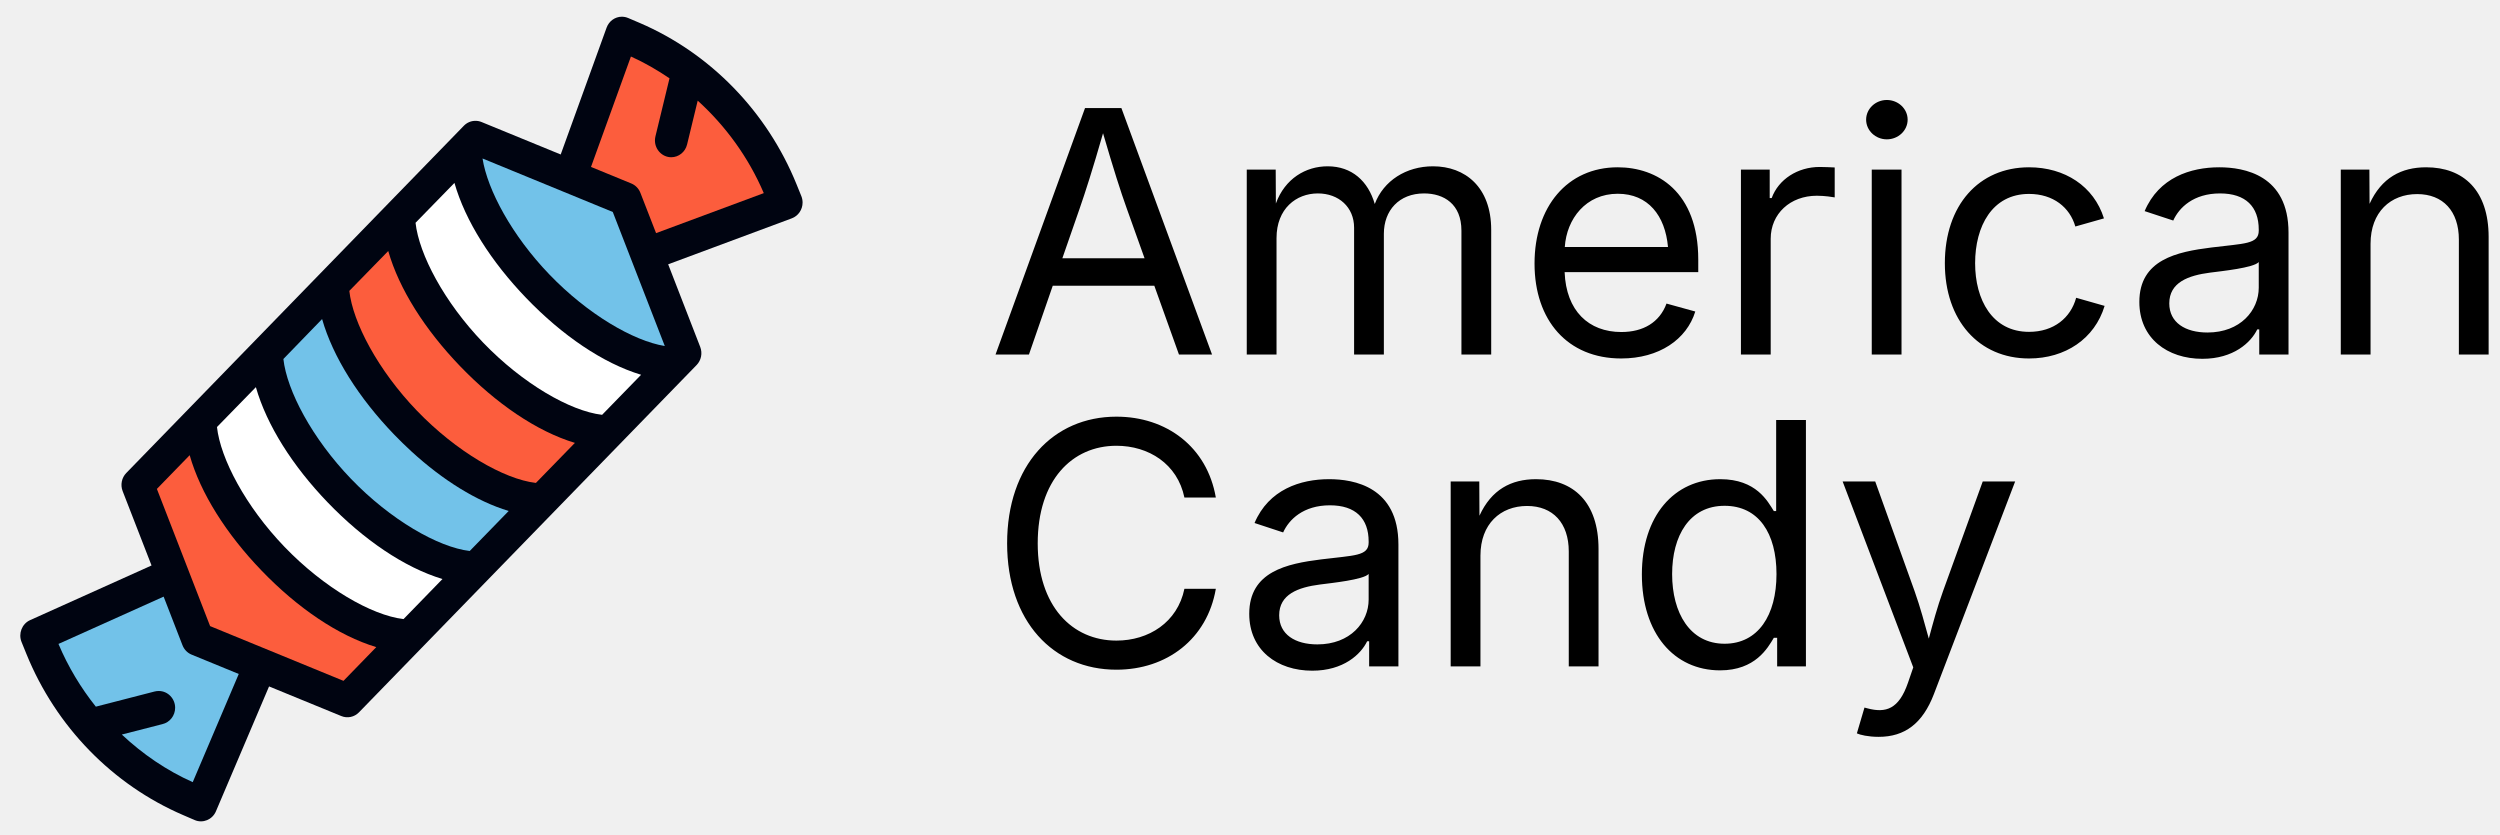
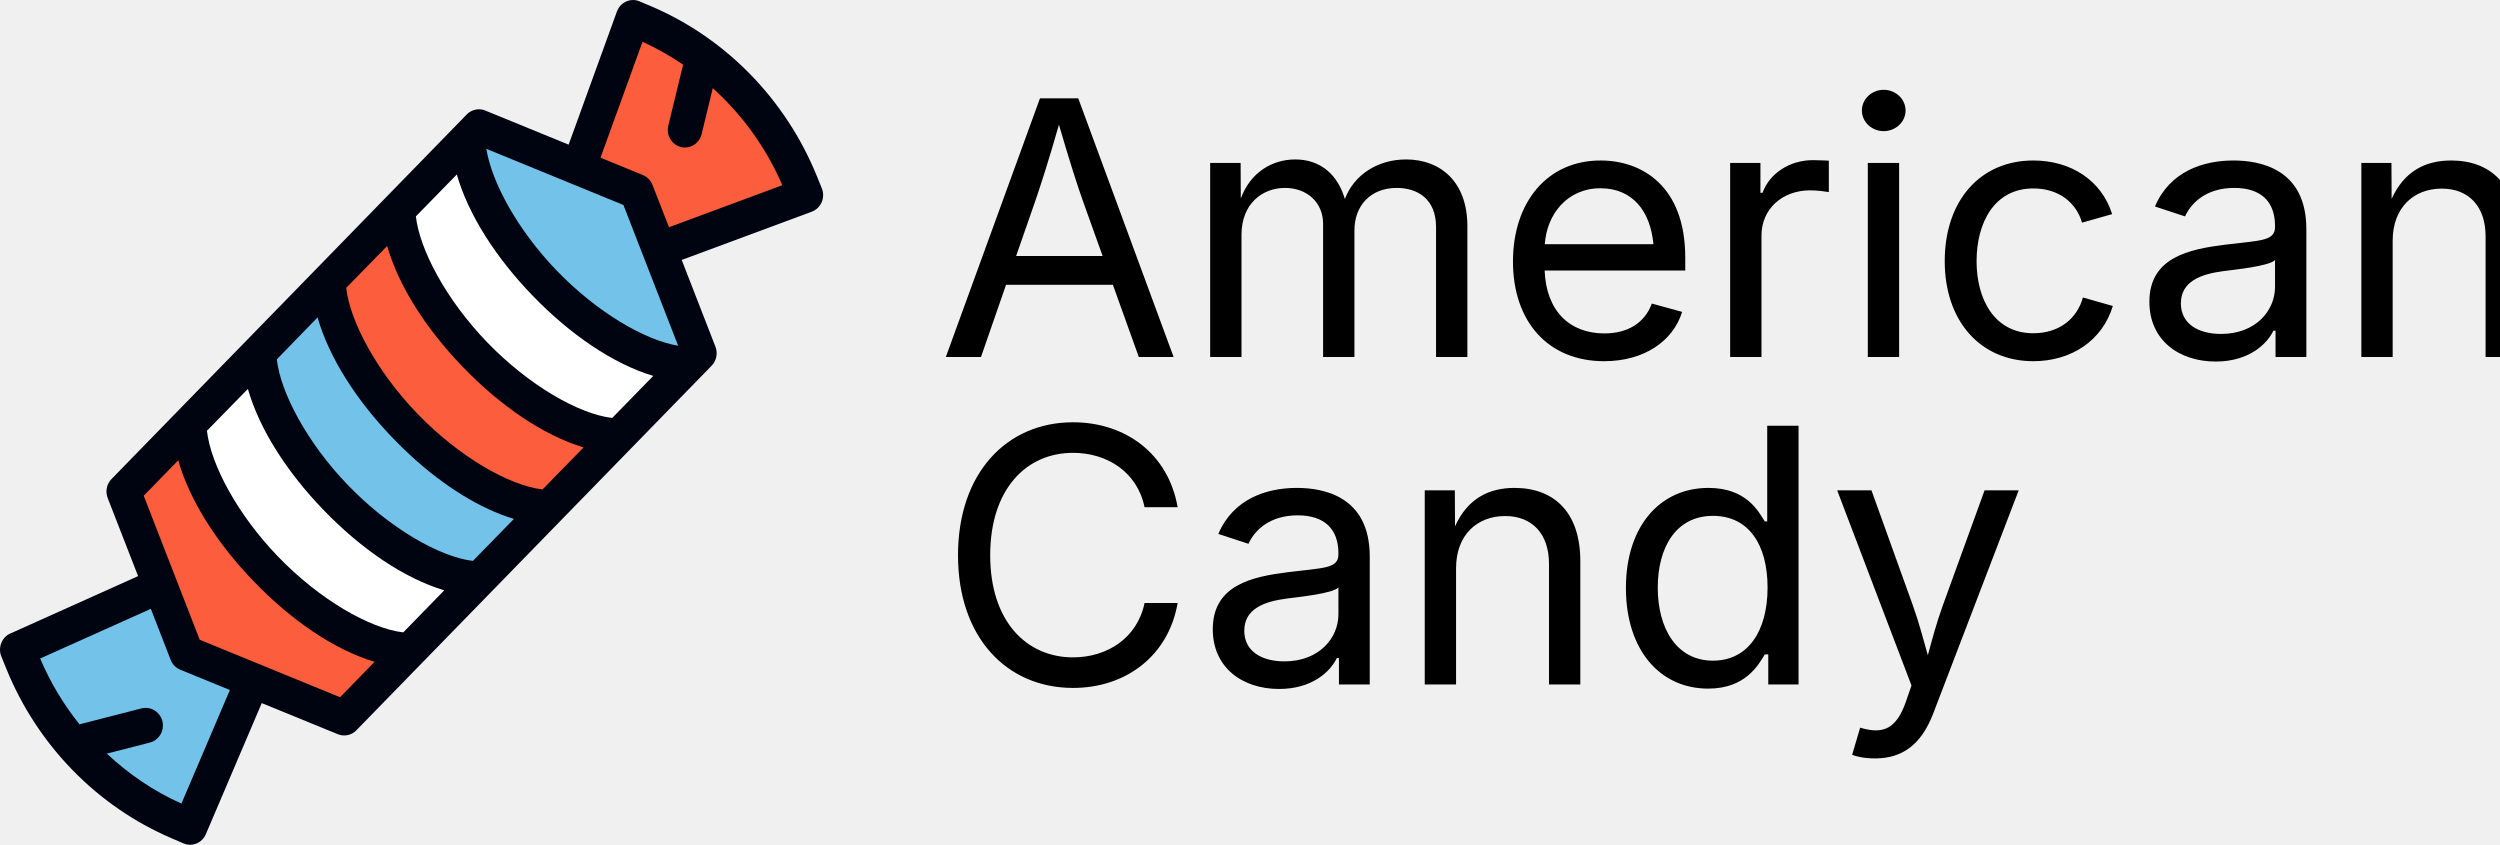
- <svg xmlns="http://www.w3.org/2000/svg" width="100%" height="100%" viewBox="0 0 15377 5131" version="1.1" xml:space="preserve" style="fill-rule:evenodd;clip-rule:evenodd;stroke-linejoin:round;stroke-miterlimit:2;">
-   <rect id="Artboard2" x="0" y="0" width="15376.9" height="5130.89" style="fill:none;" />
-   <clipPath id="_clip1">
-     <rect x="0" y="0" width="15376.9" height="5130.89" />
-   </clipPath>
-   <g clip-path="url(#_clip1)">
-     <rect id="Artboard1" x="-407.449" y="-538.93" width="13888.9" height="6232.62" style="fill:none;" />
+ <svg xmlns="http://www.w3.org/2000/svg" width="100%" height="100%" viewBox="0 0 61030 20623" version="1.1" xml:space="preserve" style="fill-rule:evenodd;clip-rule:evenodd;stroke-linejoin:round;stroke-miterlimit:2;">
+   <rect id="Artboard2" x="-1520.9" y="-428.066" width="64070.4" height="21378.7" style="fill:none;" />
+   <g>
+     <rect id="Artboard1" x="-3218.6" y="-2673.61" width="57870.4" height="25969.2" style="fill:none;" />
    <g id="Artboard11">
      <g>
        <g>
          <g>
-             <path d="M3824.68,102.745c-41.667,0.179 -79.092,27.063 -93.588,67.242l-282.325,780.204l-487.12,-199.771c-12.459,-5.075 -25.775,-7.529 -39.163,-7.212c-25.846,0.412 -50.554,11.104 -68.933,29.808l-2076.91,2136.35c-28.346,29.079 -37.154,72.942 -22.341,111.179l177.8,457.559l-747.146,336.325c-49.813,22.362 -73.346,82.529 -52.467,134.129l29.754,73.312c181.538,447.105 529.813,804.925 964.467,991.659l70.875,30.608c50.071,21.521 108.517,-2.483 130.392,-53.571l326.958,-768.508l444.846,182.446c37.179,15.241 79.8,6.179 108.062,-22.95l2076.94,-2136.37c28.171,-29.008 36.962,-72.638 22.317,-110.763l-197.342,-508.72l760.437,-282.755c39.721,-14.675 66.388,-53.641 66.388,-97.066c-0,-13.542 -2.6,-26.963 -7.646,-39.475l-29.754,-73.3c-181.521,-447.088 -529.813,-805.334 -964.467,-992.071l-70.871,-30.208c-12.404,-5.355 -25.708,-8.084 -39.162,-8.042l-0,-0.042Z" style="fill:#000411;" />
-             <path d="M3880.68,347.637c83.317,37.612 162.212,83.008 237.296,134.129l-86.554,357.263c-1.984,8.166 -2.984,16.566 -2.984,24.983c0,56.592 45.275,103.162 100.288,103.162c45.887,0 86.2,-32.404 97.304,-78.195l65.404,-269.859c172.388,156.213 312.625,349.321 406.471,568.721l-662.558,246.092l-96.334,-247.692c-10.091,-26.208 -30.191,-47.037 -55.6,-57.6l-248.262,-101.921l245.529,-679.083Z" style="fill:#fc5d3d;" />
-             <path d="M2967.92,974.774l801.146,329.071l319.941,824.496c-193.733,-31.642 -474.541,-195.471 -709.95,-440.237c-230.079,-239.263 -380.85,-519.505 -411.137,-713.33Z" style="fill:#72c2e9;" />
-             <path d="M2795.22,1125.01c66.879,234.475 226.116,484.292 441.316,708.092c221.354,230.187 471.929,401.2 706.796,472.054l-239.637,246.104l-2.013,-0c-193.925,-23.046 -486.696,-190.954 -730.3,-444.275c-239.117,-248.654 -394,-542.567 -415.454,-736.7l239.292,-245.275Z" style="fill:#fff;" />
-             <path d="M2387.98,1543.89c66.963,234.504 226.471,484.275 441.696,708.092c221.287,230.117 471.687,401.154 706.4,472.067l-239.638,246.12c-0.67,-0.016 -1.337,-0.016 -2.008,0c-193.954,-23.079 -486.7,-190.987 -730.3,-444.275c-239.146,-248.687 -394.017,-542.583 -415.471,-736.7l239.321,-245.304Z" style="fill:#fc5d3d;" />
-             <path d="M1981.13,1962.39c66.987,234.558 226.137,484.733 441.3,708.504c35.387,36.8 71.529,72.1 108.229,105.713c192.733,176.529 400.975,306.754 598.196,366.341l-239.65,246.109c-193.925,-23.05 -487.108,-190.959 -730.696,-444.279c-239.133,-248.655 -394.004,-542.567 -415.458,-736.7l238.079,-245.688Z" style="fill:#72c2e9;" />
-             <path d="M1573.87,2381.3c66.987,234.534 226.112,484.705 441.316,708.48c221.259,230.075 471.655,400.825 706.409,471.67l-239.238,246.105c-0.671,-0.017 -1.341,-0.017 -2.012,-0c-193.938,-23.067 -487.092,-190.975 -730.684,-444.28c-239.308,-248.833 -393.783,-542.595 -415.07,-736.695l239.279,-245.28Z" style="fill:#fff;" />
-             <path d="M1166.65,2799.78c66.8,234.696 225.962,484.979 441.316,708.904c221.217,230.092 471.63,400.8 706.396,471.658l-201.662,207.438l-820.371,-336.742l-327.354,-843.833l201.675,-207.425Z" style="fill:#fc5d3d;" />
-             <path d="M1006.5,3669.78l115.9,298.879c10.091,26.191 30.196,47.037 55.6,57.6l290.546,119.221l-283.109,665.383c-161.516,-72.179 -307.896,-172.458 -436.225,-292.821l249.442,-64.029c45.75,-10.417 78.608,-52.488 78.608,-100.696c0,-56.567 -45.258,-103.121 -100.258,-103.121l-0.283,0c-8.971,-0.121 -17.93,0.984 -26.625,3.3l-360.638,93.038c-92.929,-116.446 -170.733,-245.842 -229.858,-385.875l646.9,-290.879Z" style="fill:#72c2e9;" />
+             <path d="M15451.4,0.012c-174.012,0.746 -330.308,112.763 -390.847,280.175l-1179.06,3250.85l-2034.34,-832.379c-52.031,-21.146 -107.643,-31.371 -163.554,-30.05c-107.94,1.717 -211.127,46.267 -287.882,124.2l-8673.71,8901.46c-118.381,121.162 -155.165,303.925 -93.302,463.245l742.538,1906.5l-3120.27,1401.35c-208.032,93.175 -306.312,343.871 -219.116,558.871l124.261,305.467c758.149,1862.94 2212.64,3353.85 4027.86,4131.91l295.992,127.534c209.11,89.671 453.195,-10.346 544.551,-223.213l1365.46,-3202.12l1857.79,760.191c155.269,63.504 333.265,25.746 451.294,-95.625l8673.83,-8901.54c117.649,-120.867 154.363,-302.659 93.202,-461.513l-824.151,-2119.67l3175.78,-1178.14c165.885,-61.146 277.253,-223.505 277.253,-404.442c-0,-56.425 -10.858,-112.346 -31.932,-164.479l-124.26,-305.417c-758.078,-1862.87 -2212.64,-3355.56 -4027.86,-4133.63l-295.976,-125.867c-51.802,-22.312 -107.363,-33.683 -163.55,-33.508l-0,-0.175l-0.005,0.012Z" style="fill:#000411;" />
+             <path d="M15685.2,1020.4c347.953,156.716 677.439,345.866 991.009,558.871l-361.472,1488.6c-8.286,34.025 -12.462,69.025 -12.462,104.096c0,235.8 189.08,429.842 418.828,429.842c191.636,-0 359.994,-135.017 406.367,-325.813l273.144,-1124.41c719.936,650.887 1305.6,1455.5 1697.53,2369.67l-2767.01,1025.38l-402.316,-1032.05c-42.142,-109.2 -126.085,-195.987 -232.2,-240l-1036.81,-424.671l1025.39,-2829.51Z" style="fill:#fc5d3d;" />
+             <path d="M11873.3,3633.47l3345.79,1371.13l1336.16,3435.4c-809.079,-131.842 -1981.81,-814.463 -2964.93,-1834.32c-960.869,-996.929 -1590.53,-2164.6 -1717.01,-2972.21Z" style="fill:#72c2e9;" />
+             <path d="M11152.1,4259.45c279.304,976.979 944.318,2017.88 1843.05,2950.38c924.431,959.113 1970.9,1671.67 2951.76,1966.89l-1000.79,1025.43l-8.407,0c-809.88,-96.025 -2032.57,-795.641 -3049.92,-1851.15c-998.614,-1036.06 -1645.44,-2260.7 -1735.04,-3069.58l999.345,-1021.98Z" style="fill:#fff;" />
+             <path d="M9451.32,6004.78c279.655,977.1 945.801,2017.81 1844.64,2950.38c924.151,958.82 1969.89,1671.48 2950.11,1966.94l-1000.79,1025.5c-2.798,-0.066 -5.583,-0.066 -8.385,0c-810.002,-96.162 -2032.58,-795.779 -3049.92,-1851.14c-998.735,-1036.2 -1645.52,-2260.76 -1735.11,-3069.58l999.466,-1022.1Z" style="fill:#fc5d3d;" />
+             <path d="M7752.21,7748.53c279.755,977.325 944.406,2019.72 1842.98,2952.1c147.785,153.334 298.724,300.417 451.992,440.471c804.903,735.538 1674.58,1278.14 2498.22,1526.42l-1000.84,1025.45c-809.88,-96.042 -2034.29,-795.662 -3051.57,-1851.16c-998.68,-1036.06 -1645.46,-2260.7 -1735.06,-3069.58l994.279,-1023.7Z" style="fill:#72c2e9;" />
+             <path d="M6051.39,9493.99c279.755,977.225 944.302,2019.6 1843.05,2952c924.034,958.645 1969.75,1670.1 2950.14,1965.29l-999.119,1025.44c-2.803,-0.071 -5.601,-0.071 -8.403,-0c-809.935,-96.113 -2034.22,-795.729 -3051.52,-1851.17c-999.411,-1036.8 -1644.54,-2260.81 -1733.44,-3069.56l999.29,-1022Z" style="fill:#fff;" />
+             <path d="M4350.74,11237.7c278.974,977.9 943.675,2020.75 1843.05,2953.77c923.859,958.717 1969.65,1670 2950.09,1965.24l-842.192,864.325l-3426.08,-1403.09l-1367.11,-3515.97l842.246,-864.271Z" style="fill:#fc5d3d;" />
+             <path d="M3681.91,14862.7l484.028,1245.33c42.142,109.129 126.106,195.987 232.2,239.999l1213.39,496.755l-1182.34,2772.43c-674.532,-300.746 -1285.85,-718.575 -1821.79,-1220.09l1041.73,-266.787c191.063,-43.404 328.287,-218.7 328.287,-419.567c-0,-235.696 -189.009,-429.671 -418.703,-429.671l-1.182,0c-37.465,-0.504 -74.88,4.1 -111.193,13.75l-1506.12,387.659c-388.095,-485.192 -713.024,-1024.34 -959.945,-1607.81l2701.62,-1212Z" style="fill:#72c2e9;" />
          </g>
          <g>
-             <text x="6070.47px" y="2180.52px" style="font-family:'Inter-Regular_Medium', 'Inter', sans-serif;font-size:2083.33px;">American</text>
-             <text x="6070.47px" y="4098.84px" style="font-family:'Inter-Regular_Medium', 'Inter', sans-serif;font-size:2083.33px;">Candy</text>
+             <g transform="matrix(1,0,0,0.997704,0,20.0134)">
+               <text x="22868.5px" y="8715.85px" style="font-family:'Inter-Regular_Medium', 'Inter', sans-serif;font-size:8700.52px;">American</text>
+             </g>
+             <g transform="matrix(1,0,0,0.997704,0,38.367)">
+               <text x="22868.5px" y="16708.8px" style="font-family:'Inter-Regular_Medium', 'Inter', sans-serif;font-size:8700.52px;">Candy</text>
+             </g>
          </g>
        </g>
      </g>
    </g>
  </g>
</svg>
